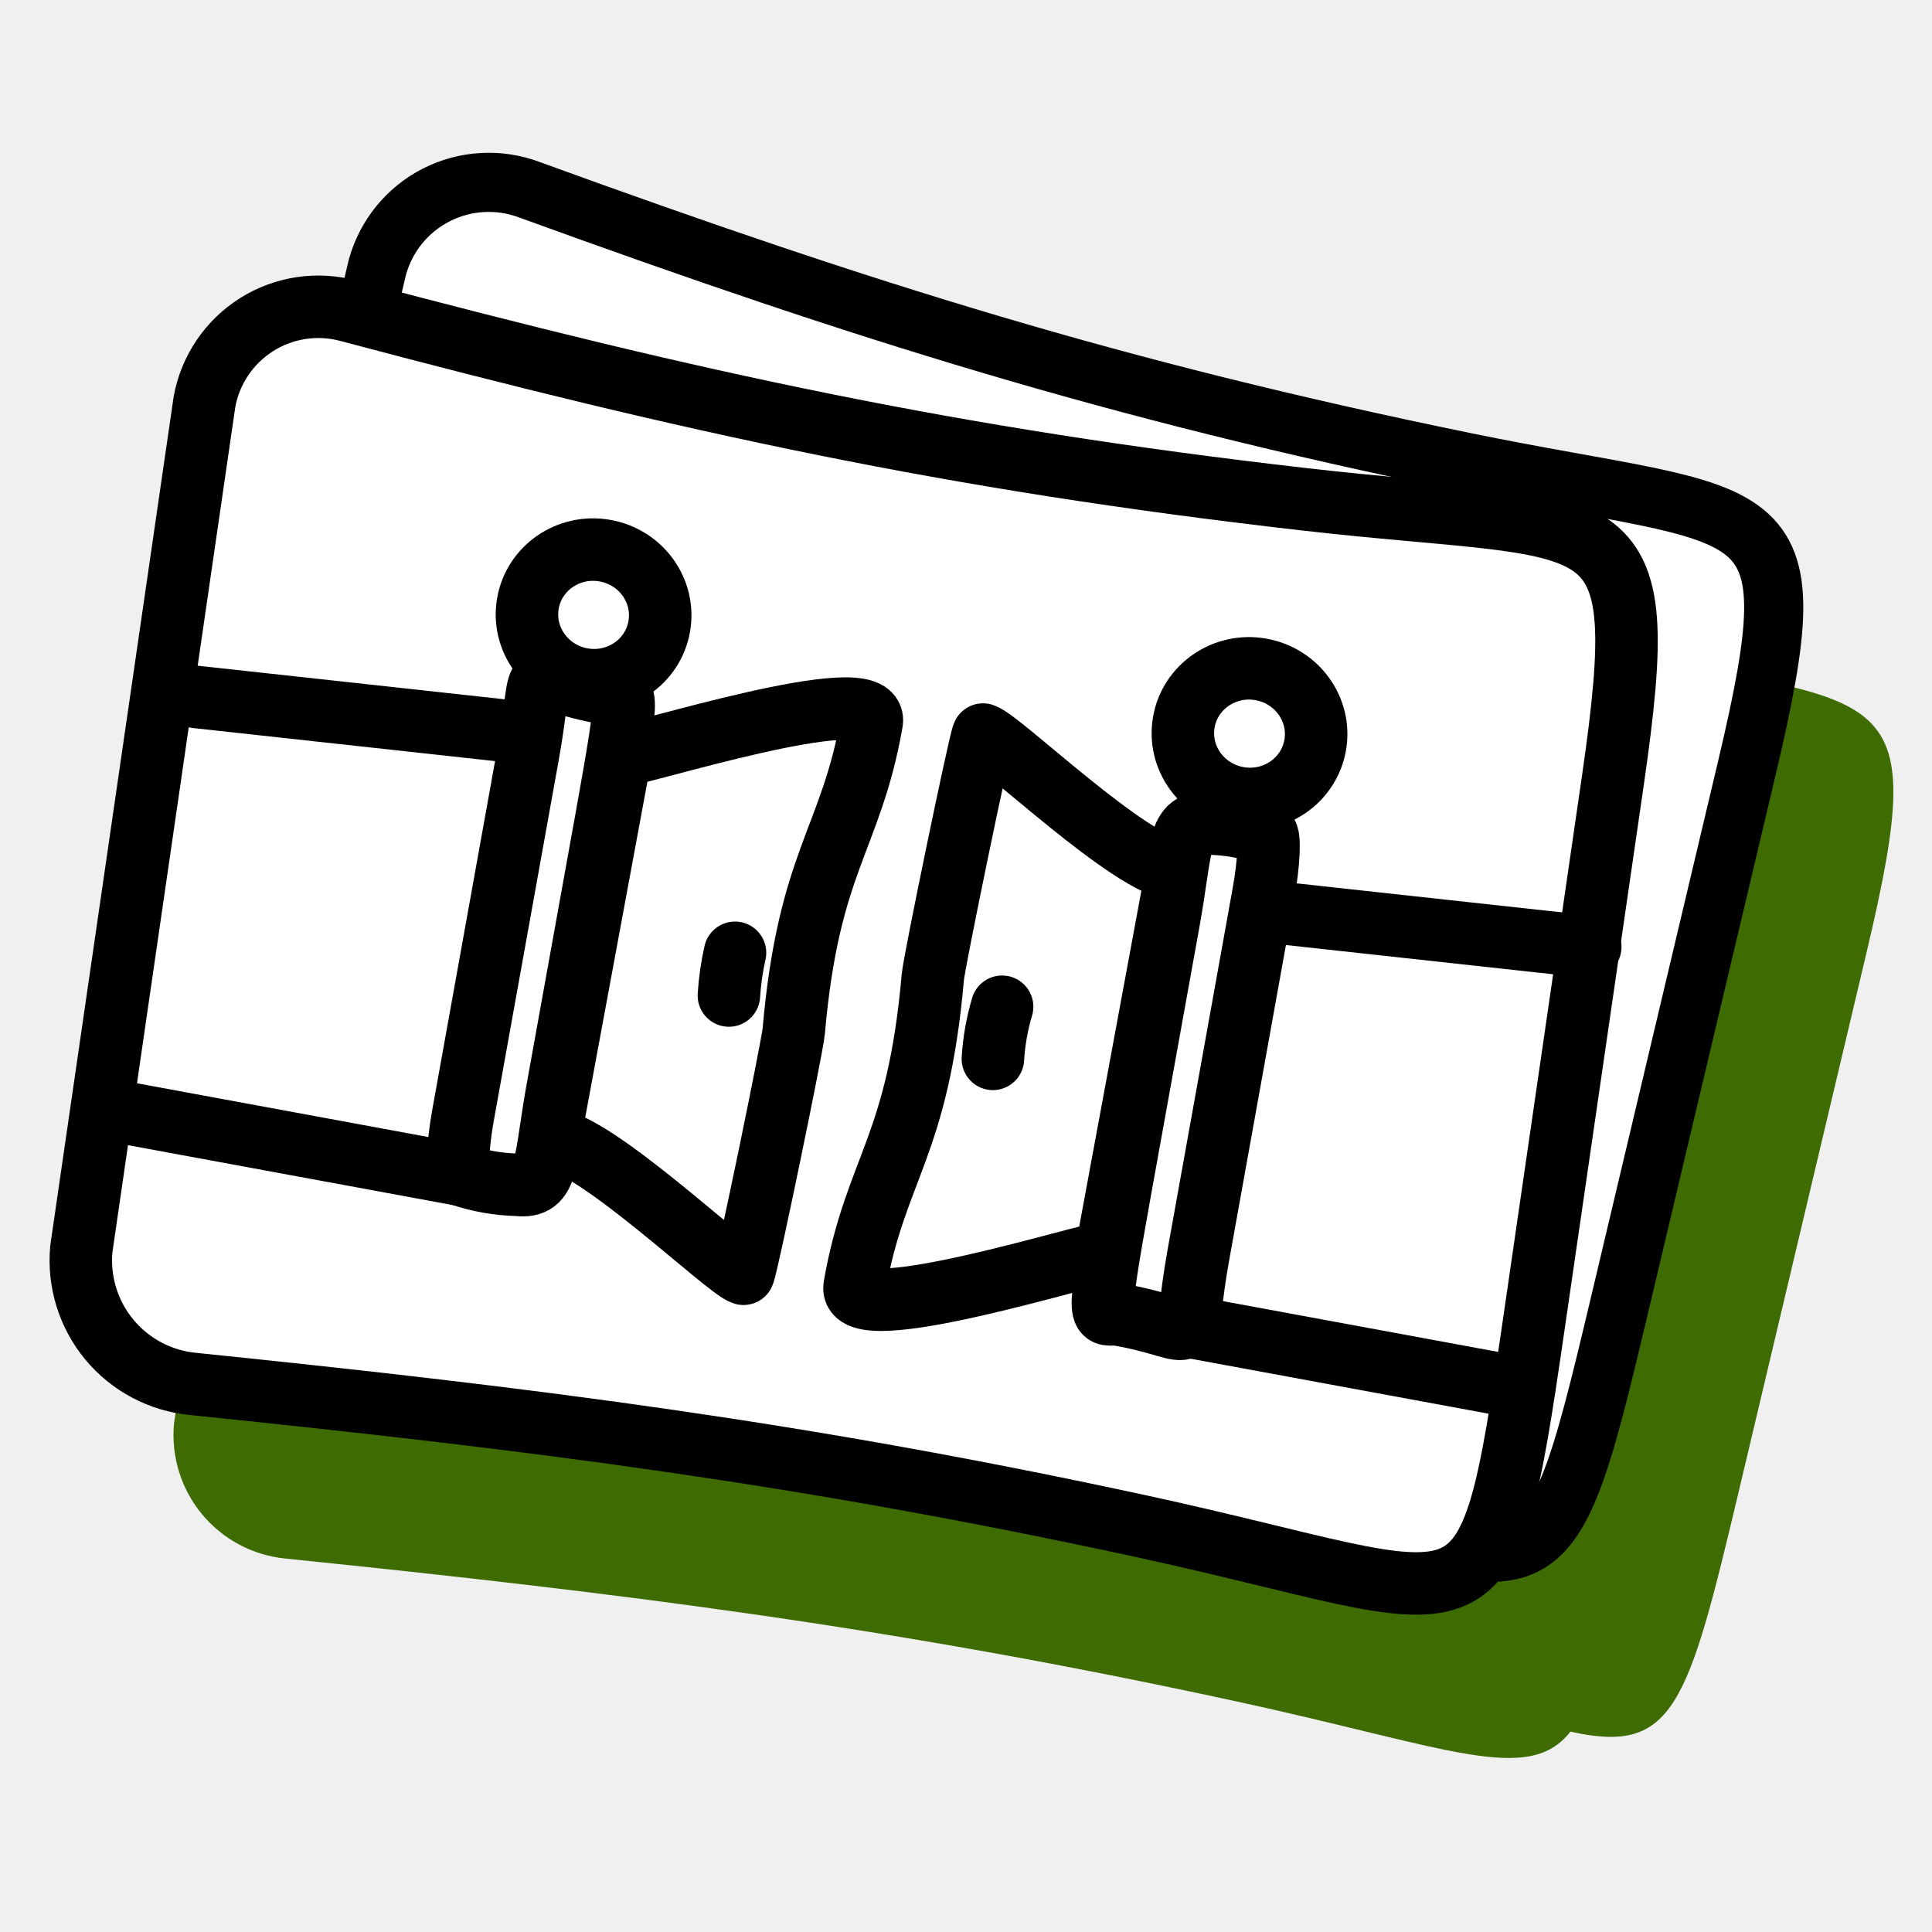
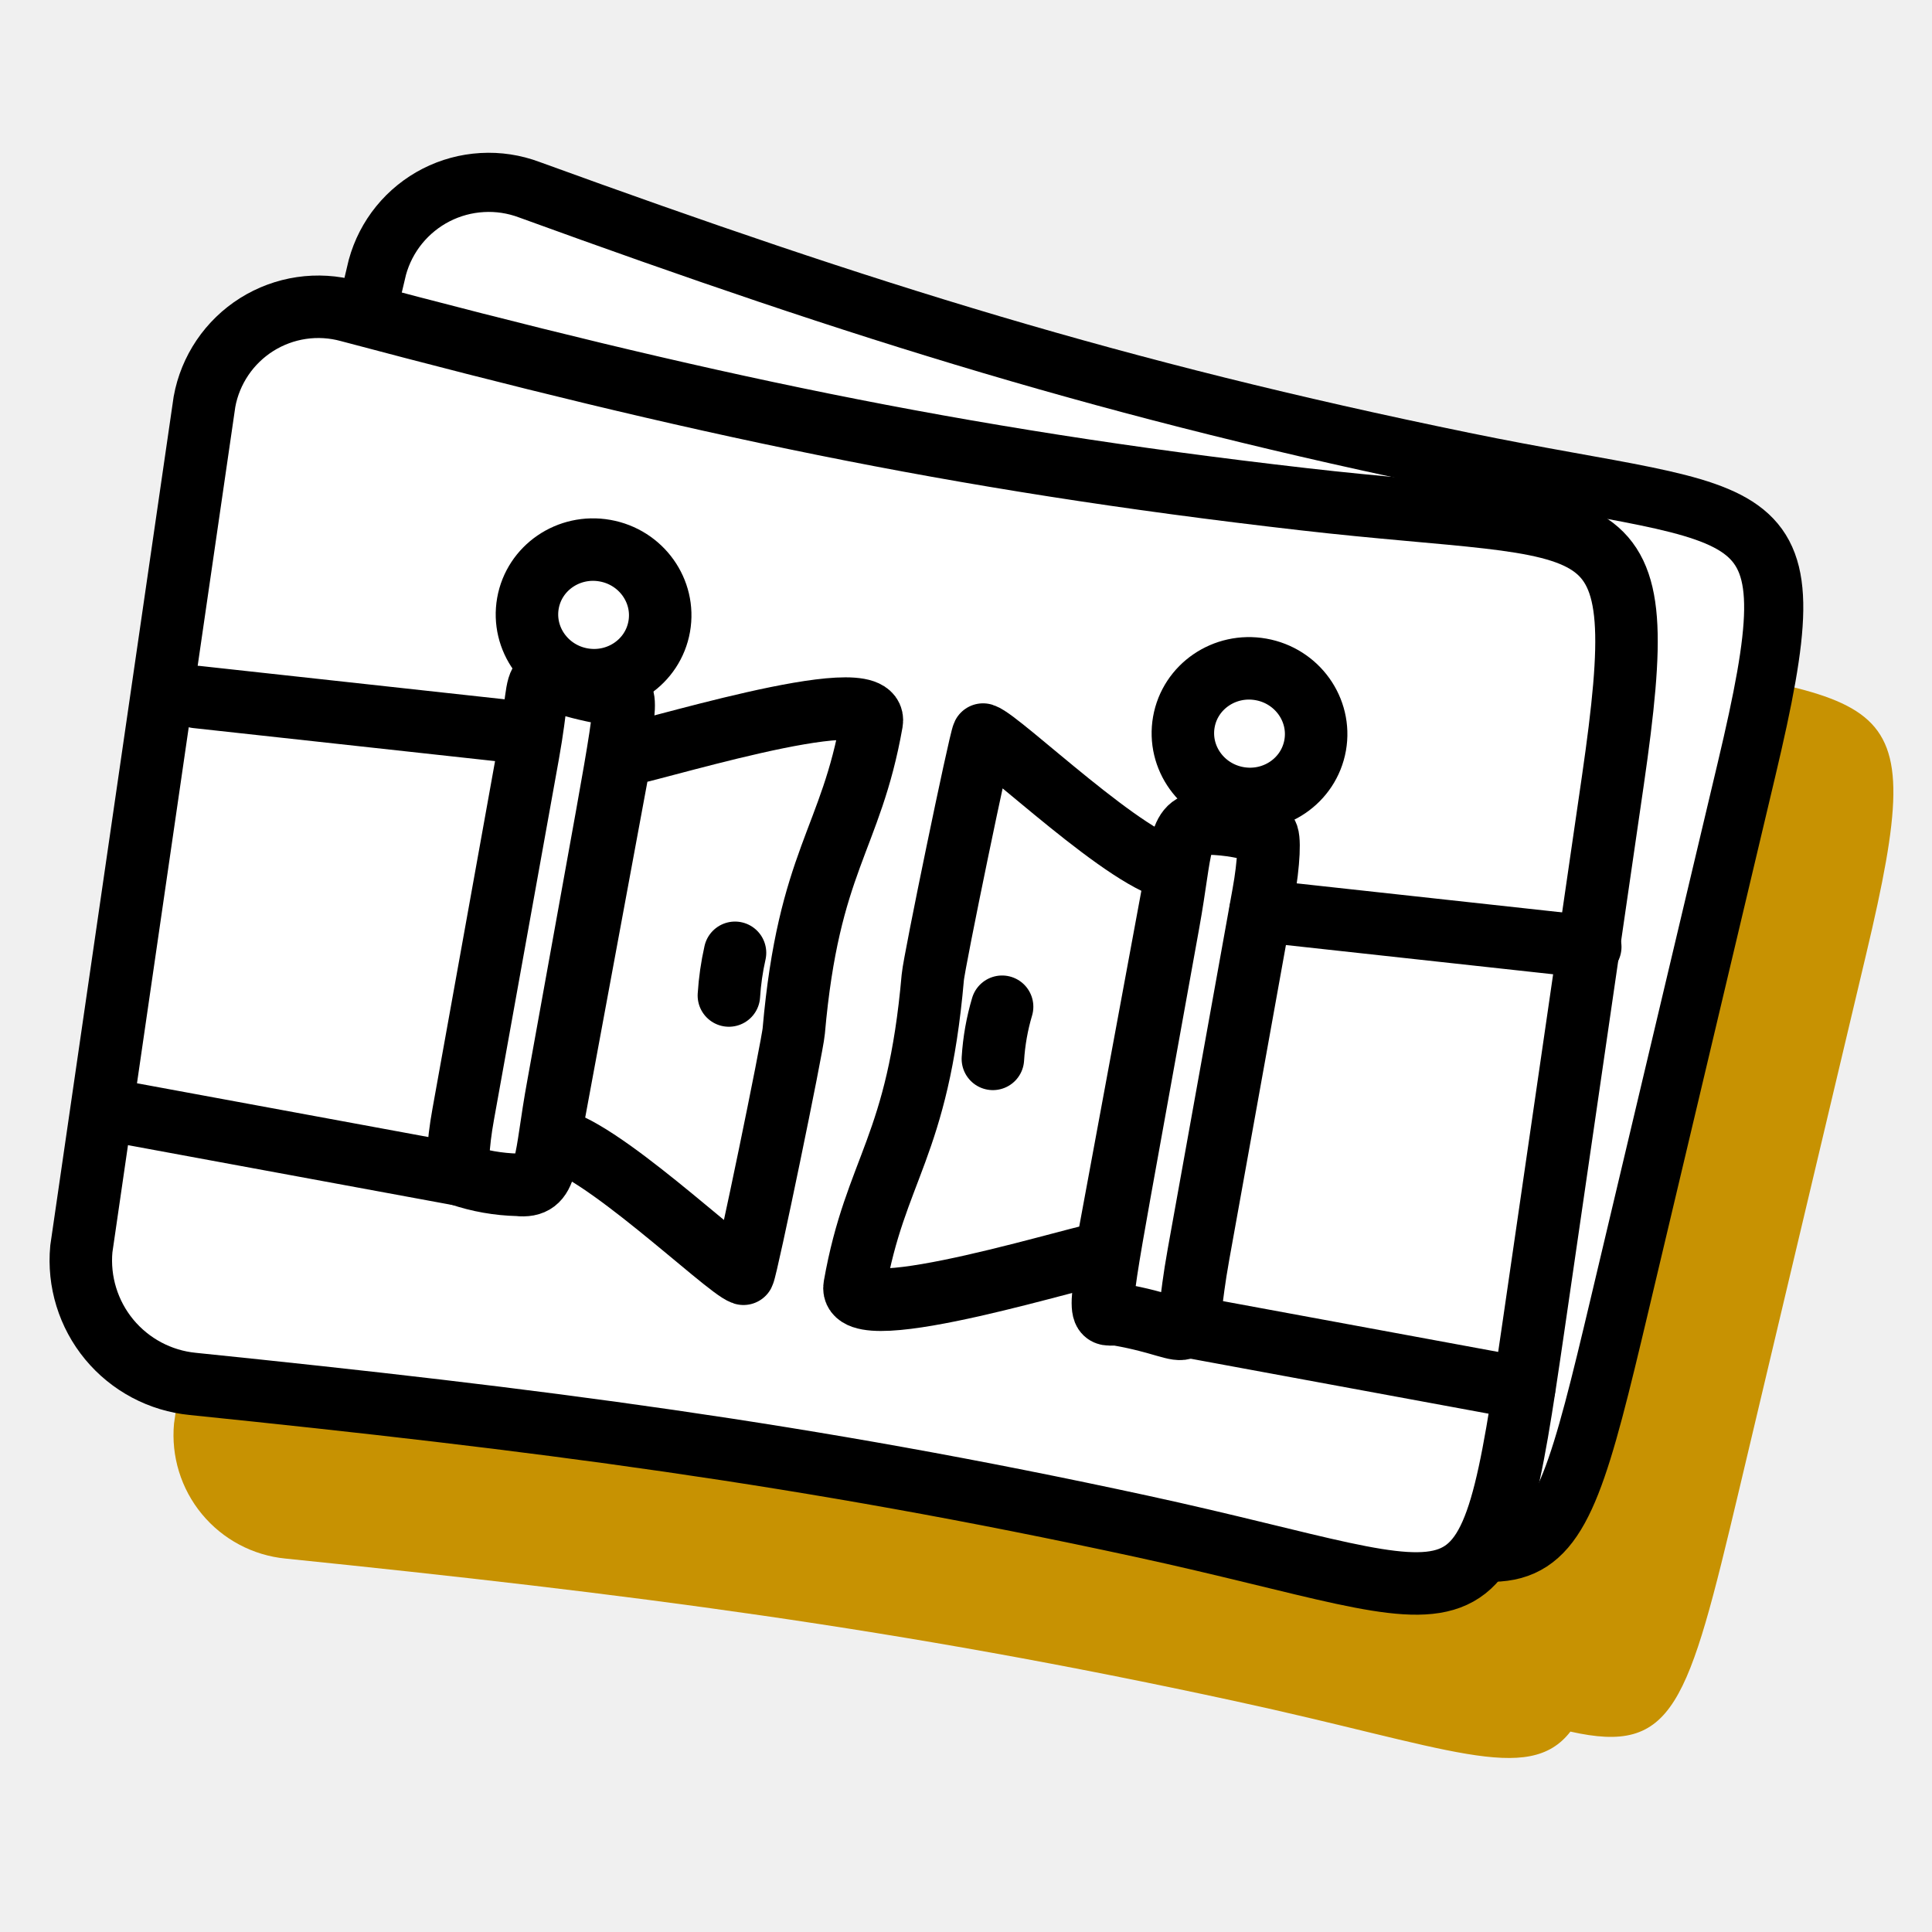
<svg xmlns="http://www.w3.org/2000/svg" width="70" height="70" viewBox="0 0 70 70" fill="none">
-   <path fill-rule="evenodd" clip-rule="evenodd" d="M17.614 18.015L18.008 16.375C18.162 15.815 18.431 15.292 18.797 14.841C19.164 14.391 19.621 14.021 20.138 13.757C20.656 13.492 21.223 13.338 21.803 13.305C22.383 13.271 22.964 13.359 23.508 13.563C35.684 17.989 44.743 20.831 57.347 23.421C68.417 25.696 70.062 24.255 67.616 34.565L63.011 53.983C61.148 61.831 60.647 63.579 56.899 62.739C55.378 64.7 52.451 63.299 44.724 61.629C32.502 58.979 22.766 57.742 10.345 56.47C9.162 56.355 8.072 55.775 7.315 54.858C6.558 53.942 6.195 52.762 6.305 51.578L10.767 20.88C10.871 20.308 11.094 19.764 11.42 19.283C11.746 18.802 12.168 18.393 12.661 18.084C13.153 17.774 13.704 17.571 14.279 17.486C14.854 17.401 15.441 17.436 16.002 17.59C16.548 17.739 17.081 17.878 17.613 18.016L17.614 18.015Z" fill="#3E6C02" />
+   <path fill-rule="evenodd" clip-rule="evenodd" d="M17.614 18.015L18.008 16.375C18.162 15.815 18.431 15.292 18.797 14.841C19.164 14.391 19.621 14.021 20.138 13.757C20.656 13.492 21.223 13.338 21.803 13.305C22.383 13.271 22.964 13.359 23.508 13.563C35.684 17.989 44.743 20.831 57.347 23.421C68.417 25.696 70.062 24.255 67.616 34.565L63.011 53.983C61.148 61.831 60.647 63.579 56.899 62.739C55.378 64.7 52.451 63.299 44.724 61.629C32.502 58.979 22.766 57.742 10.345 56.47C9.162 56.355 8.072 55.775 7.315 54.858C6.558 53.942 6.195 52.762 6.305 51.578L10.767 20.88C10.871 20.308 11.094 19.764 11.42 19.283C11.746 18.802 12.168 18.393 12.661 18.084C13.153 17.774 13.704 17.571 14.279 17.486C14.854 17.401 15.441 17.436 16.002 17.59C16.548 17.739 17.081 17.878 17.613 18.016L17.614 18.015Z" fill="#C79202" />
  <path fill-rule="evenodd" clip-rule="evenodd" d="M43.887 53.278C31.951 49.557 22.358 47.468 10.109 45.096C9.529 44.99 8.977 44.77 8.482 44.45C7.987 44.13 7.561 43.716 7.226 43.231C6.892 42.745 6.657 42.199 6.534 41.623C6.411 41.047 6.403 40.452 6.51 39.873L13.673 9.684C13.827 9.124 14.095 8.601 14.462 8.15C14.829 7.7 15.286 7.33 15.803 7.065C16.32 6.801 16.887 6.647 17.468 6.614C18.048 6.58 18.629 6.668 19.173 6.872C31.349 11.298 40.4 14.141 53.012 16.73C64.082 19.005 65.726 17.564 63.281 27.874L58.676 47.292C55.879 59.087 56.156 57.099 43.887 53.281L43.887 53.278Z" fill="white" stroke="black" stroke-width="2.143" stroke-miterlimit="22.926" stroke-linecap="round" />
  <path fill-rule="evenodd" clip-rule="evenodd" d="M41.36 55.3C29.145 52.652 19.409 51.415 6.988 50.142C5.804 50.027 4.715 49.447 3.957 48.531C3.2 47.614 2.837 46.434 2.947 45.251L7.409 14.555C7.513 13.983 7.736 13.439 8.062 12.957C8.388 12.476 8.81 12.068 9.302 11.758C9.795 11.449 10.346 11.245 10.921 11.16C11.496 11.075 12.083 11.111 12.644 11.265C25.16 14.591 34.431 16.622 47.22 18.086C58.448 19.38 59.955 17.793 58.437 28.283L55.565 48.034C53.818 60.022 53.919 58.024 41.36 55.3Z" fill="white" stroke="black" stroke-width="2.264" stroke-miterlimit="22.926" stroke-linecap="round" />
  <path fill-rule="evenodd" clip-rule="evenodd" d="M22.481 27.373C22.932 27.423 31.868 24.556 31.584 26.163C30.828 30.445 29.302 31.172 28.759 37.358C28.713 37.915 27.062 45.913 26.938 46.151C26.297 45.949 21.586 41.392 19.912 41.245L22.481 27.373Z" fill="white" stroke="black" stroke-width="2.264" stroke-miterlimit="22.926" stroke-linecap="round" stroke-linejoin="round" />
  <path fill-rule="evenodd" clip-rule="evenodd" d="M18.76 42.929C18.051 42.912 17.35 42.788 16.679 42.562C16.535 42.507 16.58 41.481 16.783 40.372L19.134 27.316C19.788 23.692 18.895 24.583 22.002 25.132C22.68 25.252 22.911 24.408 21.983 29.581L20.224 39.322C19.711 42.101 19.908 43.05 18.762 42.93L18.76 42.929Z" fill="white" stroke="black" stroke-width="2.264" stroke-miterlimit="22.926" stroke-linecap="round" />
  <path d="M21.095 24.607C22.409 24.839 23.658 23.985 23.885 22.699C24.113 21.413 23.232 20.183 21.918 19.951C20.604 19.718 19.355 20.573 19.128 21.858C18.901 23.144 19.782 24.375 21.095 24.607Z" fill="white" stroke="black" stroke-width="2.264" stroke-miterlimit="22.926" />
  <path fill-rule="evenodd" clip-rule="evenodd" d="M40.077 45.394C39.626 45.344 30.681 48.209 30.965 46.602C31.721 42.32 33.255 41.595 33.797 35.408C33.843 34.852 35.495 26.854 35.618 26.615C36.259 26.817 40.97 31.375 42.644 31.522L40.077 45.394Z" fill="white" stroke="black" stroke-width="2.264" stroke-miterlimit="22.926" stroke-linecap="round" stroke-linejoin="round" />
  <path fill-rule="evenodd" clip-rule="evenodd" d="M43.797 29.837C44.506 29.854 45.207 29.978 45.878 30.205C46.022 30.26 45.977 31.285 45.774 32.394L43.423 45.45C42.769 49.074 43.662 48.184 40.555 47.635C39.877 47.515 39.646 48.358 40.574 43.185L42.333 33.444C42.838 30.664 42.649 29.716 43.795 29.837L43.797 29.837Z" fill="white" stroke="black" stroke-width="2.264" stroke-miterlimit="22.926" stroke-linecap="round" />
  <path d="M44.861 28.909C46.175 29.141 47.424 28.287 47.651 27.001C47.878 25.715 46.997 24.485 45.684 24.253C44.37 24.021 43.12 24.875 42.893 26.161C42.666 27.447 43.547 28.677 44.861 28.909Z" fill="white" stroke="black" stroke-width="2.264" stroke-miterlimit="22.926" />
  <path d="M26.631 34.522C26.516 35.031 26.442 35.548 26.409 36.069" stroke="black" stroke-width="2.264" stroke-miterlimit="22.926" stroke-linecap="round" stroke-linejoin="round" />
  <path d="M36.308 36.476C36.125 37.091 36.013 37.725 35.974 38.365" stroke="black" stroke-width="2.264" stroke-miterlimit="22.926" stroke-linecap="round" stroke-linejoin="round" />
  <path d="M45.671 33.001L57.618 34.308" stroke="black" stroke-width="2.264" stroke-miterlimit="22.926" stroke-linecap="round" stroke-linejoin="round" />
  <path d="M42.975 48.047L55.221 50.307" stroke="black" stroke-width="2.264" stroke-miterlimit="22.926" stroke-linecap="round" stroke-linejoin="round" />
  <path d="M7.117 25.253L19.064 26.561" stroke="black" stroke-width="2.264" stroke-miterlimit="22.926" stroke-linecap="round" stroke-linejoin="round" />
  <path d="M4.422 40.3L16.675 42.561" stroke="black" stroke-width="2.264" stroke-miterlimit="22.926" stroke-linecap="round" stroke-linejoin="round" />
</svg>
